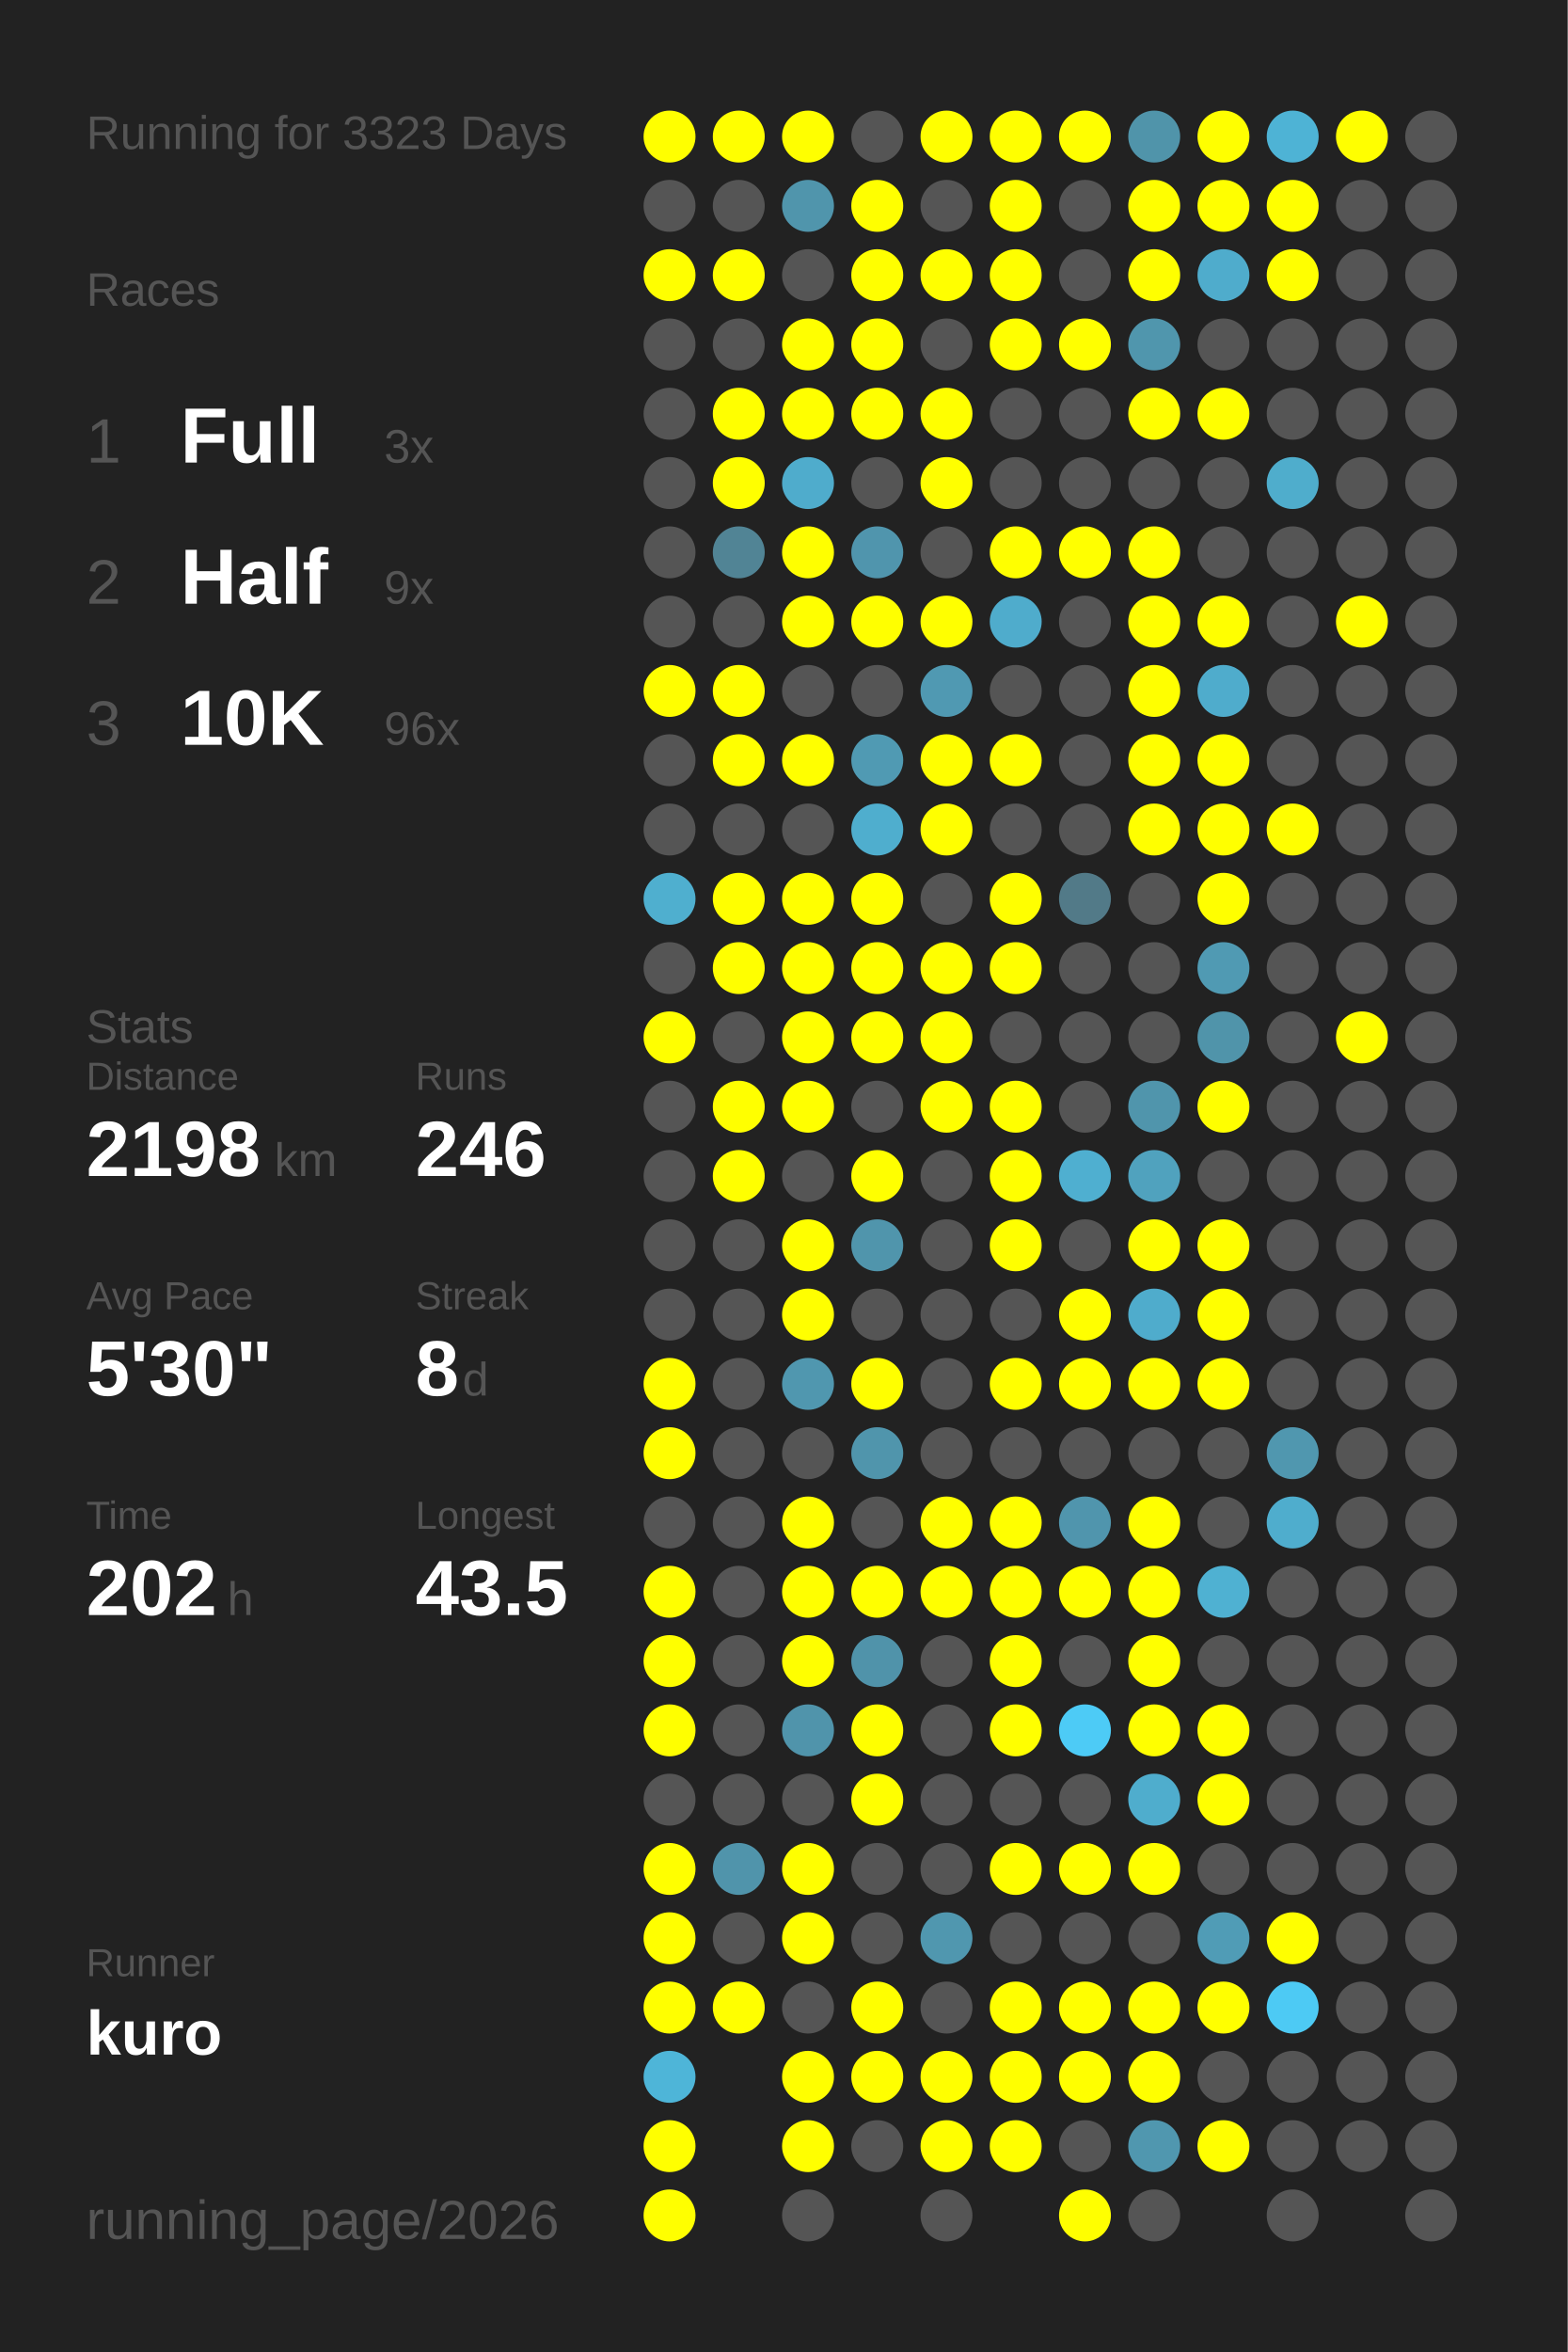
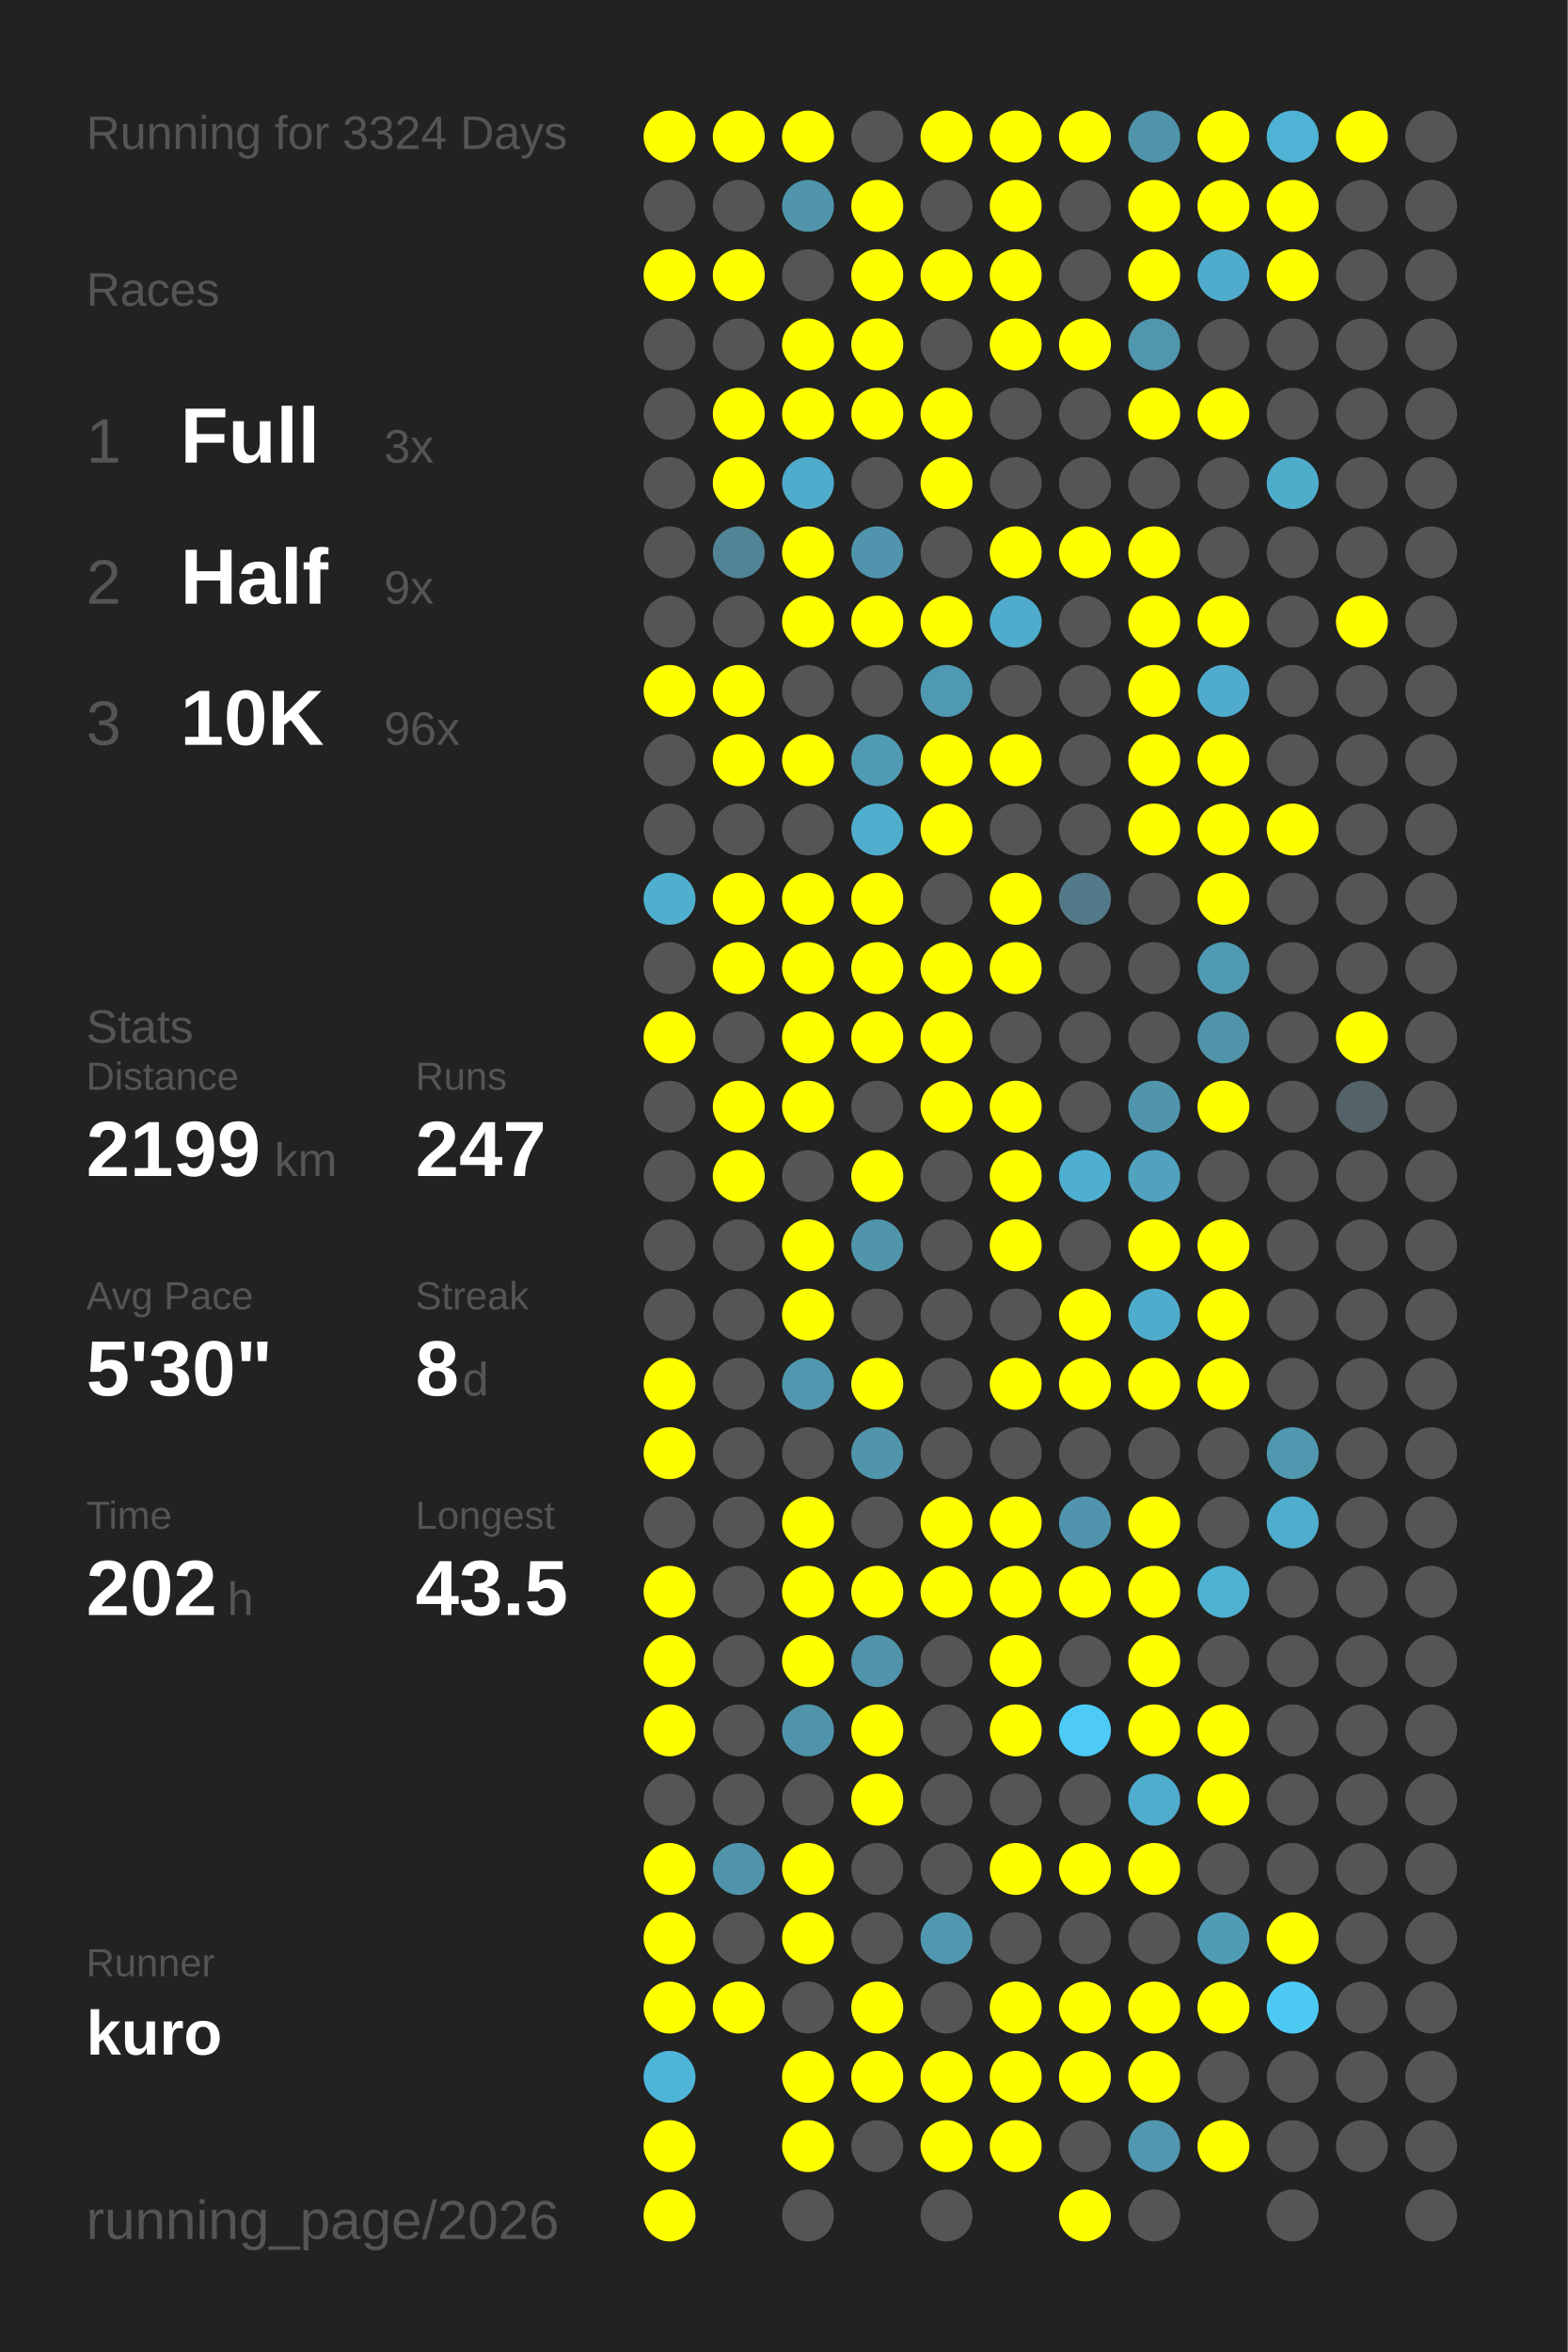
<svg xmlns="http://www.w3.org/2000/svg" baseProfile="full" height="300mm" version="1.1" viewBox="0,0,200,300" width="200mm">
  <defs />
  <rect fill="#222222" height="300" width="200" x="0" y="0" />
-   <text fill="#555555" style="font-size:6px; font-family:Arial;" x="11" y="19">Running for 3323 Days</text>
+   <text fill="#555555" style="font-size:6px; font-family:Arial;" x="11" y="19">Running for 3324 Days</text>
  <text fill="#555555" style="font-size:6px; font-family:Arial;" x="11" y="39">Races</text>
  <text fill="#555555" style="font-size:8px; font-family:Arial;" x="11" y="59">1</text>
  <text fill="#FFFFFF" style="font-size:10px; font-family:Arial; font-weight:bold;" x="23" y="59">Full</text>
  <text fill="#555555" style="font-size:6px; font-family:Arial;" x="49" y="59">3x</text>
  <text fill="#555555" style="font-size:8px; font-family:Arial;" x="11" y="77">2</text>
  <text fill="#FFFFFF" style="font-size:10px; font-family:Arial; font-weight:bold;" x="23" y="77">Half</text>
  <text fill="#555555" style="font-size:6px; font-family:Arial;" x="49" y="77">9x</text>
  <text fill="#555555" style="font-size:8px; font-family:Arial;" x="11" y="95">3</text>
  <text fill="#FFFFFF" style="font-size:10px; font-family:Arial; font-weight:bold;" x="23" y="95">10K</text>
  <text fill="#555555" style="font-size:6px; font-family:Arial;" x="49" y="95">96x</text>
  <text fill="#555555" style="font-size:6px; font-family:Arial;" x="11" y="133">Stats</text>
  <text fill="#555555" style="font-size:5px; font-family:Arial;" x="11" y="139">Distance</text>
-   <text fill="#FFFFFF" style="font-size:10px; font-family:Arial; font-weight:bold;" x="11" y="150">2198</text>
+   <text fill="#FFFFFF" style="font-size:10px; font-family:Arial; font-weight:bold;" x="11" y="150">2199</text>
  <text fill="#555555" style="font-size:6px; font-family:Arial;" x="35" y="150">km</text>
  <text fill="#555555" style="font-size:5px; font-family:Arial;" x="53" y="139">Runs</text>
-   <text fill="#FFFFFF" style="font-size:10px; font-family:Arial; font-weight:bold;" x="53" y="150">246</text>
+   <text fill="#FFFFFF" style="font-size:10px; font-family:Arial; font-weight:bold;" x="53" y="150">247</text>
  <text fill="#555555" style="font-size:5px; font-family:Arial;" x="11" y="167">Avg Pace</text>
  <text fill="#FFFFFF" style="font-size:10px; font-family:Arial; font-weight:bold;" x="11" y="178">5'30"</text>
  <text fill="#555555" style="font-size:5px; font-family:Arial;" x="53" y="167">Streak</text>
  <text fill="#FFFFFF" style="font-size:10px; font-family:Arial; font-weight:bold;" x="53" y="178">8</text>
  <text fill="#555555" style="font-size:6px; font-family:Arial;" x="59" y="178">d</text>
  <text fill="#555555" style="font-size:5px; font-family:Arial;" x="11" y="195">Time</text>
  <text fill="#FFFFFF" style="font-size:10px; font-family:Arial; font-weight:bold;" x="11" y="206">202</text>
  <text fill="#555555" style="font-size:6px; font-family:Arial;" x="29" y="206">h</text>
  <text fill="#555555" style="font-size:5px; font-family:Arial;" x="53" y="195">Longest</text>
  <text fill="#FFFFFF" style="font-size:10px; font-family:Arial; font-weight:bold;" x="53" y="206">43.5</text>
  <text fill="#555555" style="font-size:5px; font-family:Arial;" x="11" y="252.065">Runner</text>
  <text fill="#FFFFFF" style="font-size:8px; font-family:Arial; font-weight:bold;" x="11" y="262.065">kuro</text>
  <text fill="#555555" style="font-size:7px; font-family:Arial;" x="11" y="285.581">running_page/2026</text>
  <circle cx="85.417" cy="17.419" fill="#FFFF00" r="3.312" />
  <circle cx="85.417" cy="26.258" fill="#555555" r="3.312" />
  <circle cx="85.417" cy="35.097" fill="#FFFF00" r="3.312" />
  <circle cx="85.417" cy="43.935" fill="#555555" r="3.312" />
  <circle cx="85.417" cy="52.774" fill="#555555" r="3.312" />
  <circle cx="85.417" cy="61.613" fill="#555555" r="3.312" />
  <circle cx="85.417" cy="70.452" fill="#555555" r="3.312" />
  <circle cx="85.417" cy="79.29" fill="#555555" r="3.312" />
  <circle cx="85.417" cy="88.129" fill="#FFFF00" r="3.312" />
  <circle cx="85.417" cy="96.968" fill="#555555" r="3.312" />
  <circle cx="85.417" cy="105.806" fill="#555555" r="3.312" />
  <circle cx="85.417" cy="114.645" fill="#4fafcf" r="3.312" />
  <circle cx="85.417" cy="123.484" fill="#555555" r="3.312" />
  <circle cx="85.417" cy="132.323" fill="#FFFF00" r="3.312" />
  <circle cx="85.417" cy="141.161" fill="#555555" r="3.312" />
  <circle cx="85.417" cy="150" fill="#555555" r="3.312" />
  <circle cx="85.417" cy="158.839" fill="#555555" r="3.312" />
  <circle cx="85.417" cy="167.677" fill="#555555" r="3.312" />
  <circle cx="85.417" cy="176.516" fill="#FFFF00" r="3.312" />
  <circle cx="85.417" cy="185.355" fill="#FFFF00" r="3.312" />
  <circle cx="85.417" cy="194.194" fill="#555555" r="3.312" />
  <circle cx="85.417" cy="203.032" fill="#FFFF00" r="3.312" />
  <circle cx="85.417" cy="211.871" fill="#FFFF00" r="3.312" />
  <circle cx="85.417" cy="220.71" fill="#FFFF00" r="3.312" />
  <circle cx="85.417" cy="229.548" fill="#555555" r="3.312" />
  <circle cx="85.417" cy="238.387" fill="#FFFF00" r="3.312" />
  <circle cx="85.417" cy="247.226" fill="#FFFF00" r="3.312" />
  <circle cx="85.417" cy="256.065" fill="#FFFF00" r="3.312" />
  <circle cx="85.417" cy="264.903" fill="#4eb5d8" r="3.312" />
  <circle cx="85.417" cy="273.742" fill="#FFFF00" r="3.312" />
  <circle cx="85.417" cy="282.581" fill="#FFFF00" r="3.312" />
  <circle cx="94.25" cy="17.419" fill="#FFFF00" r="3.312" />
  <circle cx="94.25" cy="26.258" fill="#555555" r="3.312" />
  <circle cx="94.25" cy="35.097" fill="#FFFF00" r="3.312" />
  <circle cx="94.25" cy="43.935" fill="#555555" r="3.312" />
  <circle cx="94.25" cy="52.774" fill="#FFFF00" r="3.312" />
  <circle cx="94.25" cy="61.613" fill="#FFFF00" r="3.312" />
  <circle cx="94.25" cy="70.452" fill="#518495" r="3.312" />
  <circle cx="94.25" cy="79.29" fill="#555555" r="3.312" />
  <circle cx="94.25" cy="88.129" fill="#FFFF00" r="3.312" />
  <circle cx="94.25" cy="96.968" fill="#FFFF00" r="3.312" />
  <circle cx="94.25" cy="105.806" fill="#555555" r="3.312" />
  <circle cx="94.25" cy="114.645" fill="#FFFF00" r="3.312" />
  <circle cx="94.25" cy="123.484" fill="#FFFF00" r="3.312" />
  <circle cx="94.25" cy="132.323" fill="#555555" r="3.312" />
  <circle cx="94.25" cy="141.161" fill="#FFFF00" r="3.312" />
  <circle cx="94.25" cy="150" fill="#FFFF00" r="3.312" />
  <circle cx="94.25" cy="158.839" fill="#555555" r="3.312" />
  <circle cx="94.25" cy="167.677" fill="#555555" r="3.312" />
  <circle cx="94.25" cy="176.516" fill="#555555" r="3.312" />
  <circle cx="94.25" cy="185.355" fill="#555555" r="3.312" />
  <circle cx="94.25" cy="194.194" fill="#555555" r="3.312" />
  <circle cx="94.25" cy="203.032" fill="#555555" r="3.312" />
  <circle cx="94.25" cy="211.871" fill="#555555" r="3.312" />
  <circle cx="94.25" cy="220.71" fill="#555555" r="3.312" />
  <circle cx="94.25" cy="229.548" fill="#555555" r="3.312" />
  <circle cx="94.25" cy="238.387" fill="#5094ab" r="3.312" />
  <circle cx="94.25" cy="247.226" fill="#555555" r="3.312" />
  <circle cx="94.25" cy="256.065" fill="#FFFF00" r="3.312" />
  <circle cx="103.083" cy="17.419" fill="#FFFF00" r="3.312" />
  <circle cx="103.083" cy="26.258" fill="#5095ac" r="3.312" />
  <circle cx="103.083" cy="35.097" fill="#555555" r="3.312" />
  <circle cx="103.083" cy="43.935" fill="#FFFF00" r="3.312" />
  <circle cx="103.083" cy="52.774" fill="#FFFF00" r="3.312" />
  <circle cx="103.083" cy="61.613" fill="#4faccc" r="3.312" />
  <circle cx="103.083" cy="70.452" fill="#FFFF00" r="3.312" />
  <circle cx="103.083" cy="79.29" fill="#FFFF00" r="3.312" />
  <circle cx="103.083" cy="88.129" fill="#555555" r="3.312" />
  <circle cx="103.083" cy="96.968" fill="#FFFF00" r="3.312" />
  <circle cx="103.083" cy="105.806" fill="#555555" r="3.312" />
  <circle cx="103.083" cy="114.645" fill="#FFFF00" r="3.312" />
  <circle cx="103.083" cy="123.484" fill="#FFFF00" r="3.312" />
  <circle cx="103.083" cy="132.323" fill="#FFFF00" r="3.312" />
  <circle cx="103.083" cy="141.161" fill="#FFFF00" r="3.312" />
  <circle cx="103.083" cy="150" fill="#555555" r="3.312" />
  <circle cx="103.083" cy="158.839" fill="#FFFF00" r="3.312" />
  <circle cx="103.083" cy="167.677" fill="#FFFF00" r="3.312" />
  <circle cx="103.083" cy="176.516" fill="#5097af" r="3.312" />
  <circle cx="103.083" cy="185.355" fill="#555555" r="3.312" />
  <circle cx="103.083" cy="194.194" fill="#FFFF00" r="3.312" />
  <circle cx="103.083" cy="203.032" fill="#FFFF00" r="3.312" />
  <circle cx="103.083" cy="211.871" fill="#FFFF00" r="3.312" />
  <circle cx="103.083" cy="220.71" fill="#5094ab" r="3.312" />
  <circle cx="103.083" cy="229.548" fill="#555555" r="3.312" />
  <circle cx="103.083" cy="238.387" fill="#FFFF00" r="3.312" />
  <circle cx="103.083" cy="247.226" fill="#FFFF00" r="3.312" />
  <circle cx="103.083" cy="256.065" fill="#555555" r="3.312" />
  <circle cx="103.083" cy="264.903" fill="#FFFF00" r="3.312" />
  <circle cx="103.083" cy="273.742" fill="#FFFF00" r="3.312" />
  <circle cx="103.083" cy="282.581" fill="#555555" r="3.312" />
  <circle cx="111.917" cy="17.419" fill="#555555" r="3.312" />
  <circle cx="111.917" cy="26.258" fill="#FFFF00" r="3.312" />
  <circle cx="111.917" cy="35.097" fill="#FFFF00" r="3.312" />
  <circle cx="111.917" cy="43.935" fill="#FFFF00" r="3.312" />
  <circle cx="111.917" cy="52.774" fill="#FFFF00" r="3.312" />
  <circle cx="111.917" cy="61.613" fill="#555555" r="3.312" />
  <circle cx="111.917" cy="70.452" fill="#5095ad" r="3.312" />
  <circle cx="111.917" cy="79.29" fill="#FFFF00" r="3.312" />
  <circle cx="111.917" cy="88.129" fill="#555555" r="3.312" />
  <circle cx="111.917" cy="96.968" fill="#509ab3" r="3.312" />
  <circle cx="111.917" cy="105.806" fill="#4faece" r="3.312" />
  <circle cx="111.917" cy="114.645" fill="#FFFF00" r="3.312" />
  <circle cx="111.917" cy="123.484" fill="#FFFF00" r="3.312" />
  <circle cx="111.917" cy="132.323" fill="#FFFF00" r="3.312" />
  <circle cx="111.917" cy="141.161" fill="#555555" r="3.312" />
  <circle cx="111.917" cy="150" fill="#FFFF00" r="3.312" />
  <circle cx="111.917" cy="158.839" fill="#5095ac" r="3.312" />
  <circle cx="111.917" cy="167.677" fill="#555555" r="3.312" />
  <circle cx="111.917" cy="176.516" fill="#FFFF00" r="3.312" />
  <circle cx="111.917" cy="185.355" fill="#5095ac" r="3.312" />
  <circle cx="111.917" cy="194.194" fill="#555555" r="3.312" />
  <circle cx="111.917" cy="203.032" fill="#FFFF00" r="3.312" />
  <circle cx="111.917" cy="211.871" fill="#5093aa" r="3.312" />
  <circle cx="111.917" cy="220.71" fill="#FFFF00" r="3.312" />
  <circle cx="111.917" cy="229.548" fill="#FFFF00" r="3.312" />
  <circle cx="111.917" cy="238.387" fill="#555555" r="3.312" />
  <circle cx="111.917" cy="247.226" fill="#555555" r="3.312" />
  <circle cx="111.917" cy="256.065" fill="#FFFF00" r="3.312" />
  <circle cx="111.917" cy="264.903" fill="#FFFF00" r="3.312" />
  <circle cx="111.917" cy="273.742" fill="#555555" r="3.312" />
  <circle cx="120.75" cy="17.419" fill="#FFFF00" r="3.312" />
  <circle cx="120.75" cy="26.258" fill="#555555" r="3.312" />
  <circle cx="120.75" cy="35.097" fill="#FFFF00" r="3.312" />
  <circle cx="120.75" cy="43.935" fill="#555555" r="3.312" />
  <circle cx="120.75" cy="52.774" fill="#FFFF00" r="3.312" />
  <circle cx="120.75" cy="61.613" fill="#FFFF00" r="3.312" />
  <circle cx="120.75" cy="70.452" fill="#555555" r="3.312" />
  <circle cx="120.75" cy="79.29" fill="#FFFF00" r="3.312" />
  <circle cx="120.75" cy="88.129" fill="#5099b2" r="3.312" />
  <circle cx="120.75" cy="96.968" fill="#FFFF00" r="3.312" />
  <circle cx="120.75" cy="105.806" fill="#FFFF00" r="3.312" />
  <circle cx="120.75" cy="114.645" fill="#555555" r="3.312" />
  <circle cx="120.75" cy="123.484" fill="#FFFF00" r="3.312" />
  <circle cx="120.75" cy="132.323" fill="#FFFF00" r="3.312" />
  <circle cx="120.75" cy="141.161" fill="#FFFF00" r="3.312" />
  <circle cx="120.75" cy="150" fill="#555555" r="3.312" />
  <circle cx="120.75" cy="158.839" fill="#555555" r="3.312" />
  <circle cx="120.75" cy="167.677" fill="#555555" r="3.312" />
  <circle cx="120.75" cy="176.516" fill="#555555" r="3.312" />
  <circle cx="120.75" cy="185.355" fill="#555555" r="3.312" />
  <circle cx="120.75" cy="194.194" fill="#FFFF00" r="3.312" />
  <circle cx="120.75" cy="203.032" fill="#FFFF00" r="3.312" />
  <circle cx="120.75" cy="211.871" fill="#555555" r="3.312" />
  <circle cx="120.75" cy="220.71" fill="#555555" r="3.312" />
  <circle cx="120.75" cy="229.548" fill="#555555" r="3.312" />
  <circle cx="120.75" cy="238.387" fill="#555555" r="3.312" />
  <circle cx="120.75" cy="247.226" fill="#5097af" r="3.312" />
  <circle cx="120.75" cy="256.065" fill="#555555" r="3.312" />
  <circle cx="120.75" cy="264.903" fill="#FFFF00" r="3.312" />
  <circle cx="120.75" cy="273.742" fill="#FFFF00" r="3.312" />
  <circle cx="120.75" cy="282.581" fill="#555555" r="3.312" />
  <circle cx="129.583" cy="17.419" fill="#FFFF00" r="3.312" />
  <circle cx="129.583" cy="26.258" fill="#FFFF00" r="3.312" />
  <circle cx="129.583" cy="35.097" fill="#FFFF00" r="3.312" />
  <circle cx="129.583" cy="43.935" fill="#FFFF00" r="3.312" />
  <circle cx="129.583" cy="52.774" fill="#555555" r="3.312" />
  <circle cx="129.583" cy="61.613" fill="#555555" r="3.312" />
  <circle cx="129.583" cy="70.452" fill="#FFFF00" r="3.312" />
  <circle cx="129.583" cy="79.29" fill="#4faccc" r="3.312" />
  <circle cx="129.583" cy="88.129" fill="#555555" r="3.312" />
  <circle cx="129.583" cy="96.968" fill="#FFFF00" r="3.312" />
  <circle cx="129.583" cy="105.806" fill="#555555" r="3.312" />
  <circle cx="129.583" cy="114.645" fill="#FFFF00" r="3.312" />
  <circle cx="129.583" cy="123.484" fill="#FFFF00" r="3.312" />
  <circle cx="129.583" cy="132.323" fill="#555555" r="3.312" />
  <circle cx="129.583" cy="141.161" fill="#FFFF00" r="3.312" />
  <circle cx="129.583" cy="150" fill="#FFFF00" r="3.312" />
  <circle cx="129.583" cy="158.839" fill="#FFFF00" r="3.312" />
  <circle cx="129.583" cy="167.677" fill="#555555" r="3.312" />
  <circle cx="129.583" cy="176.516" fill="#FFFF00" r="3.312" />
  <circle cx="129.583" cy="185.355" fill="#555555" r="3.312" />
  <circle cx="129.583" cy="194.194" fill="#FFFF00" r="3.312" />
  <circle cx="129.583" cy="203.032" fill="#FFFF00" r="3.312" />
  <circle cx="129.583" cy="211.871" fill="#FFFF00" r="3.312" />
  <circle cx="129.583" cy="220.71" fill="#FFFF00" r="3.312" />
  <circle cx="129.583" cy="229.548" fill="#555555" r="3.312" />
  <circle cx="129.583" cy="238.387" fill="#FFFF00" r="3.312" />
  <circle cx="129.583" cy="247.226" fill="#555555" r="3.312" />
  <circle cx="129.583" cy="256.065" fill="#FFFF00" r="3.312" />
  <circle cx="129.583" cy="264.903" fill="#FFFF00" r="3.312" />
  <circle cx="129.583" cy="273.742" fill="#FFFF00" r="3.312" />
  <circle cx="138.417" cy="17.419" fill="#FFFF00" r="3.312" />
  <circle cx="138.417" cy="26.258" fill="#555555" r="3.312" />
  <circle cx="138.417" cy="35.097" fill="#555555" r="3.312" />
  <circle cx="138.417" cy="43.935" fill="#FFFF00" r="3.312" />
  <circle cx="138.417" cy="52.774" fill="#555555" r="3.312" />
  <circle cx="138.417" cy="61.613" fill="#555555" r="3.312" />
  <circle cx="138.417" cy="70.452" fill="#FFFF00" r="3.312" />
  <circle cx="138.417" cy="79.29" fill="#555555" r="3.312" />
  <circle cx="138.417" cy="88.129" fill="#555555" r="3.312" />
  <circle cx="138.417" cy="96.968" fill="#555555" r="3.312" />
  <circle cx="138.417" cy="105.806" fill="#555555" r="3.312" />
  <circle cx="138.417" cy="114.645" fill="#527a88" r="3.312" />
  <circle cx="138.417" cy="123.484" fill="#555555" r="3.312" />
  <circle cx="138.417" cy="132.323" fill="#555555" r="3.312" />
  <circle cx="138.417" cy="141.161" fill="#555555" r="3.312" />
  <circle cx="138.417" cy="150" fill="#4fafd0" r="3.312" />
  <circle cx="138.417" cy="158.839" fill="#555555" r="3.312" />
  <circle cx="138.417" cy="167.677" fill="#FFFF00" r="3.312" />
  <circle cx="138.417" cy="176.516" fill="#FFFF00" r="3.312" />
  <circle cx="138.417" cy="185.355" fill="#555555" r="3.312" />
  <circle cx="138.417" cy="194.194" fill="#5095ad" r="3.312" />
  <circle cx="138.417" cy="203.032" fill="#FFFF00" r="3.312" />
  <circle cx="138.417" cy="211.871" fill="#555555" r="3.312" />
  <circle cx="138.417" cy="220.71" fill="#4dcbf6" r="3.312" />
  <circle cx="138.417" cy="229.548" fill="#555555" r="3.312" />
  <circle cx="138.417" cy="238.387" fill="#FFFF00" r="3.312" />
  <circle cx="138.417" cy="247.226" fill="#555555" r="3.312" />
  <circle cx="138.417" cy="256.065" fill="#FFFF00" r="3.312" />
  <circle cx="138.417" cy="264.903" fill="#FFFF00" r="3.312" />
  <circle cx="138.417" cy="273.742" fill="#555555" r="3.312" />
  <circle cx="138.417" cy="282.581" fill="#FFFF00" r="3.312" />
  <circle cx="147.25" cy="17.419" fill="#5094aa" r="3.312" />
  <circle cx="147.25" cy="26.258" fill="#FFFF00" r="3.312" />
  <circle cx="147.25" cy="35.097" fill="#FFFF00" r="3.312" />
  <circle cx="147.25" cy="43.935" fill="#5096ad" r="3.312" />
  <circle cx="147.25" cy="52.774" fill="#FFFF00" r="3.312" />
  <circle cx="147.25" cy="61.613" fill="#555555" r="3.312" />
  <circle cx="147.25" cy="70.452" fill="#FFFF00" r="3.312" />
  <circle cx="147.25" cy="79.29" fill="#FFFF00" r="3.312" />
  <circle cx="147.25" cy="88.129" fill="#FFFF00" r="3.312" />
  <circle cx="147.25" cy="96.968" fill="#FFFF00" r="3.312" />
  <circle cx="147.25" cy="105.806" fill="#FFFF00" r="3.312" />
  <circle cx="147.25" cy="114.645" fill="#555555" r="3.312" />
  <circle cx="147.25" cy="123.484" fill="#555555" r="3.312" />
  <circle cx="147.25" cy="132.323" fill="#555555" r="3.312" />
  <circle cx="147.25" cy="141.161" fill="#5095ac" r="3.312" />
  <circle cx="147.25" cy="150" fill="#50a2be" r="3.312" />
  <circle cx="147.25" cy="158.839" fill="#FFFF00" r="3.312" />
  <circle cx="147.25" cy="167.677" fill="#4faccc" r="3.312" />
  <circle cx="147.25" cy="176.516" fill="#FFFF00" r="3.312" />
  <circle cx="147.25" cy="185.355" fill="#555555" r="3.312" />
  <circle cx="147.25" cy="194.194" fill="#FFFF00" r="3.312" />
  <circle cx="147.25" cy="203.032" fill="#FFFF00" r="3.312" />
  <circle cx="147.25" cy="211.871" fill="#FFFF00" r="3.312" />
  <circle cx="147.25" cy="220.71" fill="#FFFF00" r="3.312" />
  <circle cx="147.25" cy="229.548" fill="#4fadcd" r="3.312" />
  <circle cx="147.25" cy="238.387" fill="#FFFF00" r="3.312" />
  <circle cx="147.25" cy="247.226" fill="#555555" r="3.312" />
  <circle cx="147.25" cy="256.065" fill="#FFFF00" r="3.312" />
  <circle cx="147.25" cy="264.903" fill="#FFFF00" r="3.312" />
  <circle cx="147.25" cy="273.742" fill="#5097af" r="3.312" />
  <circle cx="147.25" cy="282.581" fill="#555555" r="3.312" />
  <circle cx="156.083" cy="17.419" fill="#FFFF00" r="3.312" />
  <circle cx="156.083" cy="26.258" fill="#FFFF00" r="3.312" />
  <circle cx="156.083" cy="35.097" fill="#4faccc" r="3.312" />
  <circle cx="156.083" cy="43.935" fill="#555555" r="3.312" />
  <circle cx="156.083" cy="52.774" fill="#FFFF00" r="3.312" />
  <circle cx="156.083" cy="61.613" fill="#555555" r="3.312" />
  <circle cx="156.083" cy="70.452" fill="#555555" r="3.312" />
  <circle cx="156.083" cy="79.29" fill="#FFFF00" r="3.312" />
  <circle cx="156.083" cy="88.129" fill="#4faccc" r="3.312" />
  <circle cx="156.083" cy="96.968" fill="#FFFF00" r="3.312" />
  <circle cx="156.083" cy="105.806" fill="#FFFF00" r="3.312" />
  <circle cx="156.083" cy="114.645" fill="#FFFF00" r="3.312" />
  <circle cx="156.083" cy="123.484" fill="#509ab3" r="3.312" />
  <circle cx="156.083" cy="132.323" fill="#5094aa" r="3.312" />
  <circle cx="156.083" cy="141.161" fill="#FFFF00" r="3.312" />
  <circle cx="156.083" cy="150" fill="#555555" r="3.312" />
  <circle cx="156.083" cy="158.839" fill="#FFFF00" r="3.312" />
  <circle cx="156.083" cy="167.677" fill="#FFFF00" r="3.312" />
  <circle cx="156.083" cy="176.516" fill="#FFFF00" r="3.312" />
  <circle cx="156.083" cy="185.355" fill="#555555" r="3.312" />
  <circle cx="156.083" cy="194.194" fill="#555555" r="3.312" />
  <circle cx="156.083" cy="203.032" fill="#4fb1d2" r="3.312" />
  <circle cx="156.083" cy="211.871" fill="#555555" r="3.312" />
  <circle cx="156.083" cy="220.71" fill="#FFFF00" r="3.312" />
  <circle cx="156.083" cy="229.548" fill="#FFFF00" r="3.312" />
  <circle cx="156.083" cy="238.387" fill="#555555" r="3.312" />
  <circle cx="156.083" cy="247.226" fill="#509cb6" r="3.312" />
  <circle cx="156.083" cy="256.065" fill="#FFFF00" r="3.312" />
  <circle cx="156.083" cy="264.903" fill="#555555" r="3.312" />
  <circle cx="156.083" cy="273.742" fill="#FFFF00" r="3.312" />
  <circle cx="164.917" cy="17.419" fill="#4eb3d5" r="3.312" />
  <circle cx="164.917" cy="26.258" fill="#FFFF00" r="3.312" />
  <circle cx="164.917" cy="35.097" fill="#FFFF00" r="3.312" />
  <circle cx="164.917" cy="43.935" fill="#555555" r="3.312" />
  <circle cx="164.917" cy="52.774" fill="#555555" r="3.312" />
  <circle cx="164.917" cy="61.613" fill="#4fadcc" r="3.312" />
  <circle cx="164.917" cy="70.452" fill="#555555" r="3.312" />
  <circle cx="164.917" cy="79.29" fill="#555555" r="3.312" />
  <circle cx="164.917" cy="88.129" fill="#555555" r="3.312" />
  <circle cx="164.917" cy="96.968" fill="#555555" r="3.312" />
  <circle cx="164.917" cy="105.806" fill="#FFFF00" r="3.312" />
  <circle cx="164.917" cy="114.645" fill="#555555" r="3.312" />
  <circle cx="164.917" cy="123.484" fill="#555555" r="3.312" />
  <circle cx="164.917" cy="132.323" fill="#555555" r="3.312" />
  <circle cx="164.917" cy="141.161" fill="#555555" r="3.312" />
  <circle cx="164.917" cy="150" fill="#555555" r="3.312" />
  <circle cx="164.917" cy="158.839" fill="#555555" r="3.312" />
  <circle cx="164.917" cy="167.677" fill="#555555" r="3.312" />
  <circle cx="164.917" cy="176.516" fill="#555555" r="3.312" />
  <circle cx="164.917" cy="185.355" fill="#5097af" r="3.312" />
  <circle cx="164.917" cy="194.194" fill="#4fadcd" r="3.312" />
  <circle cx="164.917" cy="203.032" fill="#555555" r="3.312" />
  <circle cx="164.917" cy="211.871" fill="#555555" r="3.312" />
  <circle cx="164.917" cy="220.71" fill="#555555" r="3.312" />
  <circle cx="164.917" cy="229.548" fill="#555555" r="3.312" />
  <circle cx="164.917" cy="238.387" fill="#555555" r="3.312" />
  <circle cx="164.917" cy="247.226" fill="#FFFF00" r="3.312" />
  <circle cx="164.917" cy="256.065" fill="#4dcaf4" r="3.312" />
  <circle cx="164.917" cy="264.903" fill="#555555" r="3.312" />
  <circle cx="164.917" cy="273.742" fill="#555555" r="3.312" />
  <circle cx="164.917" cy="282.581" fill="#555555" r="3.312" />
  <circle cx="173.75" cy="17.419" fill="#FFFF00" r="3.312" />
  <circle cx="173.75" cy="26.258" fill="#555555" r="3.312" />
  <circle cx="173.75" cy="35.097" fill="#555555" r="3.312" />
  <circle cx="173.75" cy="43.935" fill="#555555" r="3.312" />
  <circle cx="173.75" cy="52.774" fill="#555555" r="3.312" />
  <circle cx="173.75" cy="61.613" fill="#555555" r="3.312" />
  <circle cx="173.75" cy="70.452" fill="#555555" r="3.312" />
  <circle cx="173.75" cy="79.29" fill="#FFFF00" r="3.312" />
  <circle cx="173.75" cy="88.129" fill="#555555" r="3.312" />
  <circle cx="173.75" cy="96.968" fill="#555555" r="3.312" />
  <circle cx="173.75" cy="105.806" fill="#555555" r="3.312" />
  <circle cx="173.75" cy="114.645" fill="#555555" r="3.312" />
  <circle cx="173.75" cy="123.484" fill="#555555" r="3.312" />
  <circle cx="173.75" cy="132.323" fill="#FFFF00" r="3.312" />
-   <circle cx="173.75" cy="141.161" fill="#555555" r="3.312" />
+   <circle cx="173.75" cy="141.161" fill="#546368" r="3.312" />
  <circle cx="173.75" cy="150" fill="#555555" r="3.312" />
  <circle cx="173.75" cy="158.839" fill="#555555" r="3.312" />
  <circle cx="173.75" cy="167.677" fill="#555555" r="3.312" />
  <circle cx="173.75" cy="176.516" fill="#555555" r="3.312" />
  <circle cx="173.75" cy="185.355" fill="#555555" r="3.312" />
  <circle cx="173.75" cy="194.194" fill="#555555" r="3.312" />
  <circle cx="173.75" cy="203.032" fill="#555555" r="3.312" />
  <circle cx="173.75" cy="211.871" fill="#555555" r="3.312" />
  <circle cx="173.75" cy="220.71" fill="#555555" r="3.312" />
  <circle cx="173.75" cy="229.548" fill="#555555" r="3.312" />
  <circle cx="173.75" cy="238.387" fill="#555555" r="3.312" />
  <circle cx="173.75" cy="247.226" fill="#555555" r="3.312" />
  <circle cx="173.75" cy="256.065" fill="#555555" r="3.312" />
  <circle cx="173.75" cy="264.903" fill="#555555" r="3.312" />
  <circle cx="173.75" cy="273.742" fill="#555555" r="3.312" />
  <circle cx="182.583" cy="17.419" fill="#555555" r="3.312" />
  <circle cx="182.583" cy="26.258" fill="#555555" r="3.312" />
  <circle cx="182.583" cy="35.097" fill="#555555" r="3.312" />
  <circle cx="182.583" cy="43.935" fill="#555555" r="3.312" />
  <circle cx="182.583" cy="52.774" fill="#555555" r="3.312" />
  <circle cx="182.583" cy="61.613" fill="#555555" r="3.312" />
  <circle cx="182.583" cy="70.452" fill="#555555" r="3.312" />
  <circle cx="182.583" cy="79.29" fill="#555555" r="3.312" />
  <circle cx="182.583" cy="88.129" fill="#555555" r="3.312" />
  <circle cx="182.583" cy="96.968" fill="#555555" r="3.312" />
  <circle cx="182.583" cy="105.806" fill="#555555" r="3.312" />
  <circle cx="182.583" cy="114.645" fill="#555555" r="3.312" />
  <circle cx="182.583" cy="123.484" fill="#555555" r="3.312" />
  <circle cx="182.583" cy="132.323" fill="#555555" r="3.312" />
  <circle cx="182.583" cy="141.161" fill="#555555" r="3.312" />
  <circle cx="182.583" cy="150" fill="#555555" r="3.312" />
  <circle cx="182.583" cy="158.839" fill="#555555" r="3.312" />
  <circle cx="182.583" cy="167.677" fill="#555555" r="3.312" />
  <circle cx="182.583" cy="176.516" fill="#555555" r="3.312" />
  <circle cx="182.583" cy="185.355" fill="#555555" r="3.312" />
  <circle cx="182.583" cy="194.194" fill="#555555" r="3.312" />
  <circle cx="182.583" cy="203.032" fill="#555555" r="3.312" />
  <circle cx="182.583" cy="211.871" fill="#555555" r="3.312" />
  <circle cx="182.583" cy="220.71" fill="#555555" r="3.312" />
  <circle cx="182.583" cy="229.548" fill="#555555" r="3.312" />
  <circle cx="182.583" cy="238.387" fill="#555555" r="3.312" />
  <circle cx="182.583" cy="247.226" fill="#555555" r="3.312" />
  <circle cx="182.583" cy="256.065" fill="#555555" r="3.312" />
  <circle cx="182.583" cy="264.903" fill="#555555" r="3.312" />
  <circle cx="182.583" cy="273.742" fill="#555555" r="3.312" />
  <circle cx="182.583" cy="282.581" fill="#555555" r="3.312" />
</svg>
